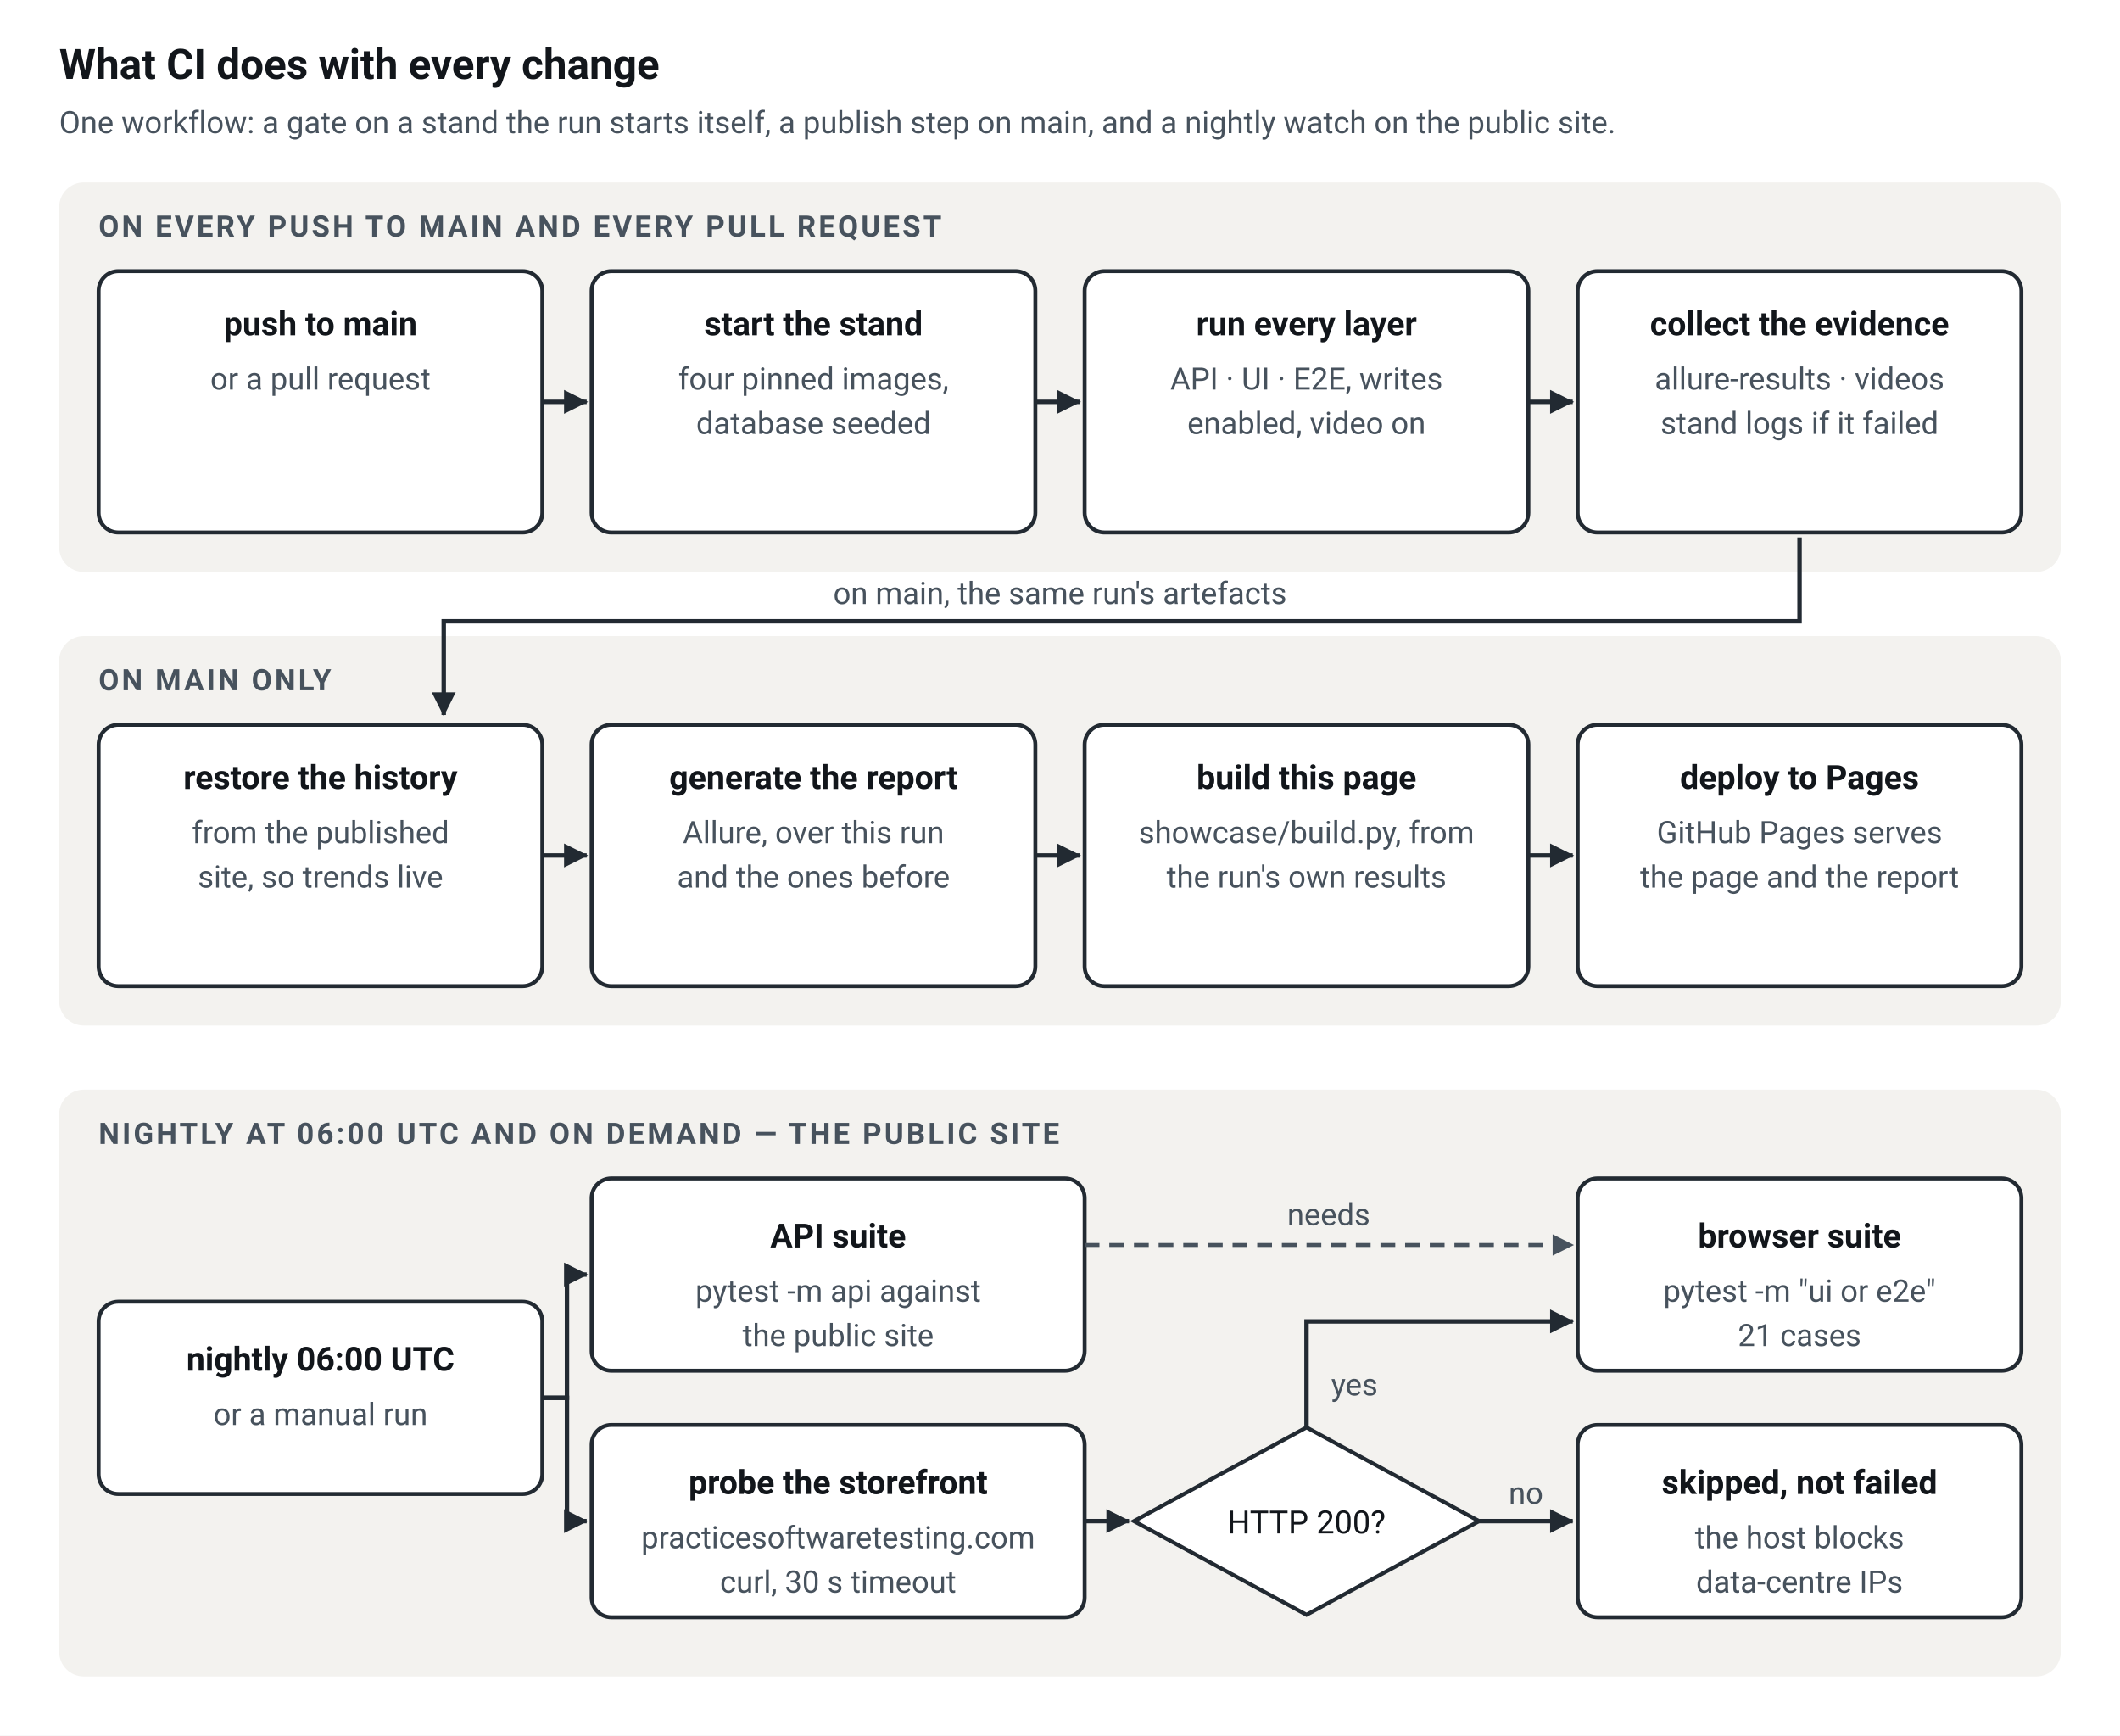
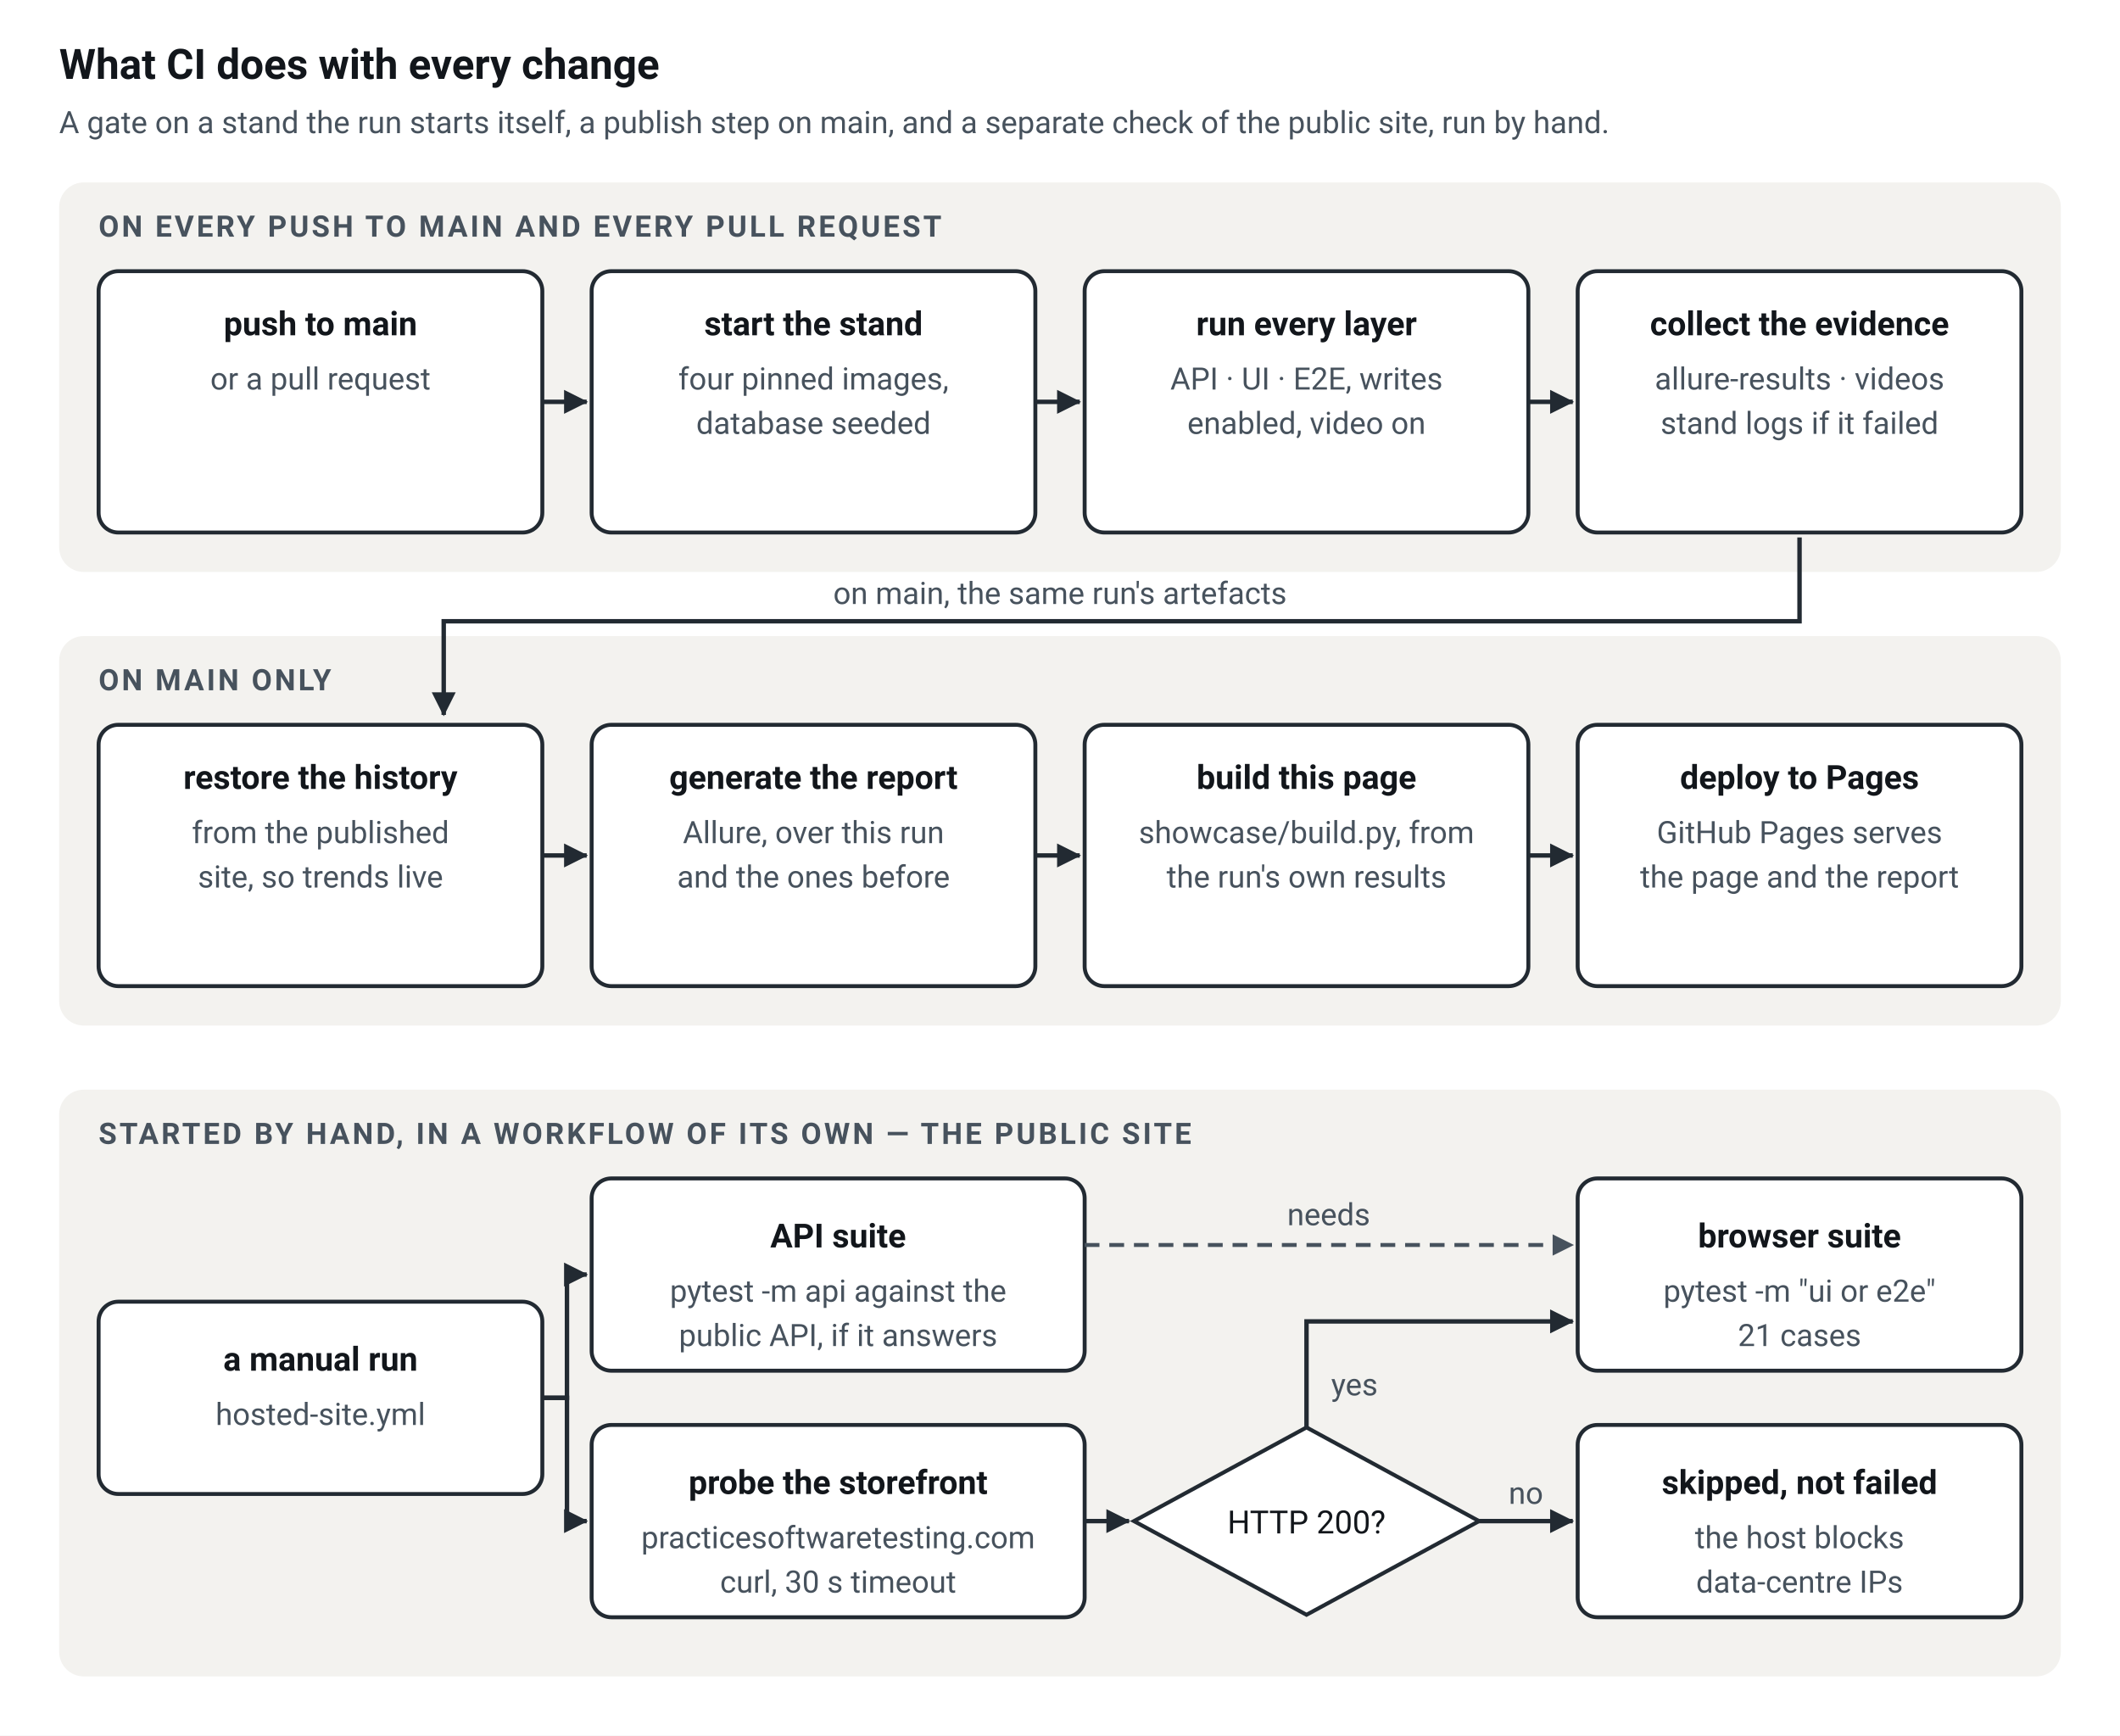
<svg xmlns="http://www.w3.org/2000/svg" viewBox="0 0 860 704" width="860" height="704" role="img" aria-labelledby="ci-title ci-desc" font-family="system-ui, -apple-system, Segoe UI, Roboto, sans-serif">
  <style>
    .plate { fill: #ffffff; }
    .zone  { fill: #f3f2ef; }
    .box   { fill: #ffffff; stroke: #222a32; stroke-width: 1.6; }
    .gate  { fill: #ffffff; stroke: #222a32; stroke-width: 1.6; }
    .lab   { fill: #47525d; font-size: 12px; font-weight: 600; letter-spacing: .09em; }
    .h     { fill: #12161b; font-size: 17px; font-weight: 650; }
    .sub   { fill: #47525d; font-size: 12.5px; }
    .t2    { fill: #12161b; font-size: 13.5px; font-weight: 650; }
    .b     { fill: #12161b; font-size: 13px; }
    .m     { fill: #47525d; font-size: 12.5px; }
    .on-line { fill: #47525d; font-size: 12.5px;
               paint-order: stroke; stroke: #ffffff; stroke-width: 6px; stroke-linejoin: round; }
    .arrow { stroke: #222a32; stroke-width: 1.8; fill: none; marker-end: url(#head); }
    .dash  { stroke: #47525d; stroke-width: 1.6; fill: none; stroke-dasharray: 6 4; marker-end: url(#head-m); }
  </style>
  <defs>
    <marker id="head" viewBox="0 0 10 10" refX="8.5" refY="5" markerWidth="6" markerHeight="6" orient="auto-start-reverse">
      <path d="M0,0.5 L9,5 L0,9.5 z" fill="#222a32" />
    </marker>
    <marker id="head-m" viewBox="0 0 10 10" refX="8.5" refY="5" markerWidth="6" markerHeight="6" orient="auto-start-reverse">
      <path d="M0,0.5 L9,5 L0,9.5 z" fill="#47525d" />
    </marker>
  </defs>
  <rect class="plate" x="0" y="0" width="860" height="704" />
  <text class="h" x="24" y="32">What CI does with every change</text>
-   <text class="sub" x="24" y="54">One workflow: a gate on a stand the run starts itself, a publish step on main, and a nightly watch on the public site.</text>
+   <text class="sub" x="24" y="54">A gate on a stand the run starts itself, a publish step on main, and a separate check of the public site, run by hand.</text>
  <rect class="zone" x="24" y="74" width="812" height="158" rx="10" />
  <text class="lab" x="40" y="96">ON EVERY PUSH TO MAIN AND EVERY PULL REQUEST</text>
  <rect class="box" x="40" y="110" width="180" height="106" rx="8" />
  <text class="t2" x="130" y="136" text-anchor="middle">push to main</text>
  <text class="m" x="130" y="158" text-anchor="middle">or a pull request</text>
  <rect class="box" x="240" y="110" width="180" height="106" rx="8" />
  <text class="t2" x="330" y="136" text-anchor="middle">start the stand</text>
  <text class="m" x="330" y="158" text-anchor="middle">four pinned images,</text>
  <text class="m" x="330" y="176" text-anchor="middle">database seeded</text>
  <rect class="box" x="440" y="110" width="180" height="106" rx="8" />
  <text class="t2" x="530" y="136" text-anchor="middle">run every layer</text>
  <text class="m" x="530" y="158" text-anchor="middle">API · UI · E2E, writes</text>
  <text class="m" x="530" y="176" text-anchor="middle">enabled, video on</text>
  <rect class="box" x="640" y="110" width="180" height="106" rx="8" />
  <text class="t2" x="730" y="136" text-anchor="middle">collect the evidence</text>
  <text class="m" x="730" y="158" text-anchor="middle">allure-results · videos</text>
  <text class="m" x="730" y="176" text-anchor="middle">stand logs if it failed</text>
  <path class="arrow" d="M220,163 L238,163" />
  <path class="arrow" d="M420,163 L438,163" />
  <path class="arrow" d="M620,163 L638,163" />
  <rect class="zone" x="24" y="258" width="812" height="158" rx="10" />
  <text class="lab" x="40" y="280">ON MAIN ONLY</text>
  <rect class="box" x="40" y="294" width="180" height="106" rx="8" />
  <text class="t2" x="130" y="320" text-anchor="middle">restore the history</text>
  <text class="m" x="130" y="342" text-anchor="middle">from the published</text>
  <text class="m" x="130" y="360" text-anchor="middle">site, so trends live</text>
  <rect class="box" x="240" y="294" width="180" height="106" rx="8" />
  <text class="t2" x="330" y="320" text-anchor="middle">generate the report</text>
  <text class="m" x="330" y="342" text-anchor="middle">Allure, over this run</text>
  <text class="m" x="330" y="360" text-anchor="middle">and the ones before</text>
  <rect class="box" x="440" y="294" width="180" height="106" rx="8" />
  <text class="t2" x="530" y="320" text-anchor="middle">build this page</text>
  <text class="m" x="530" y="342" text-anchor="middle">showcase/build.py, from</text>
  <text class="m" x="530" y="360" text-anchor="middle">the run's own results</text>
  <rect class="box" x="640" y="294" width="180" height="106" rx="8" />
  <text class="t2" x="730" y="320" text-anchor="middle">deploy to Pages</text>
  <text class="m" x="730" y="342" text-anchor="middle">GitHub Pages serves</text>
  <text class="m" x="730" y="360" text-anchor="middle">the page and the report</text>
  <path class="arrow" d="M220,347 L238,347" />
  <path class="arrow" d="M420,347 L438,347" />
  <path class="arrow" d="M620,347 L638,347" />
  <path class="arrow" d="M730,218 L730,252 L180,252 L180,290" />
  <text class="on-line" x="430" y="245" text-anchor="middle">on main, the same run's artefacts</text>
  <rect class="zone" x="24" y="442" width="812" height="238" rx="10" />
-   <text class="lab" x="40" y="464">NIGHTLY AT 06:00 UTC AND ON DEMAND — THE PUBLIC SITE</text>
+   <text class="lab" x="40" y="464">STARTED BY HAND, IN A WORKFLOW OF ITS OWN — THE PUBLIC SITE</text>
  <rect class="box" x="40" y="528" width="180" height="78" rx="8" />
-   <text class="t2" x="130" y="556" text-anchor="middle">nightly 06:00 UTC</text>
-   <text class="m" x="130" y="578" text-anchor="middle">or a manual run</text>
+   <text class="t2" x="130" y="556" text-anchor="middle">a manual run</text>
+   <text class="m" x="130" y="578" text-anchor="middle">hosted-site.yml</text>
  <rect class="box" x="240" y="478" width="200" height="78" rx="8" />
  <text class="t2" x="340" y="506" text-anchor="middle">API suite</text>
-   <text class="m" x="340" y="528" text-anchor="middle">pytest -m api against</text>
-   <text class="m" x="340" y="546" text-anchor="middle">the public site</text>
+   <text class="m" x="340" y="528" text-anchor="middle">pytest -m api against the</text>
+   <text class="m" x="340" y="546" text-anchor="middle">public API, if it answers</text>
  <rect class="box" x="240" y="578" width="200" height="78" rx="8" />
  <text class="t2" x="340" y="606" text-anchor="middle">probe the storefront</text>
  <text class="m" x="340" y="628" text-anchor="middle">practicesoftwaretesting.com</text>
  <text class="m" x="340" y="646" text-anchor="middle">curl, 30 s timeout</text>
  <path class="gate" d="M530,579 L600,617 L530,655 L460,617 z" />
  <text class="b" x="530" y="622" text-anchor="middle">HTTP 200?</text>
  <rect class="box" x="640" y="478" width="180" height="78" rx="8" />
  <text class="t2" x="730" y="506" text-anchor="middle">browser suite</text>
  <text class="m" x="730" y="528" text-anchor="middle">pytest -m "ui or e2e"</text>
  <text class="m" x="730" y="546" text-anchor="middle">21 cases</text>
  <rect class="box" x="640" y="578" width="180" height="78" rx="8" />
  <text class="t2" x="730" y="606" text-anchor="middle">skipped, not failed</text>
  <text class="m" x="730" y="628" text-anchor="middle">the host blocks</text>
  <text class="m" x="730" y="646" text-anchor="middle">data-centre IPs</text>
  <path class="arrow" d="M220,567 L230,567 L230,517 L238,517" />
  <path class="arrow" d="M220,567 L230,567 L230,617 L238,617" />
  <path class="arrow" d="M440,617 L458,617" />
  <path class="arrow" d="M530,579 L530,536 L638,536" />
  <text class="m" x="540" y="566">yes</text>
  <path class="arrow" d="M600,617 L638,617" />
  <text class="m" x="619" y="610" text-anchor="middle">no</text>
  <path class="dash" d="M440,505 L638,505" />
  <text class="m" x="539" y="497" text-anchor="middle">needs</text>
</svg>
